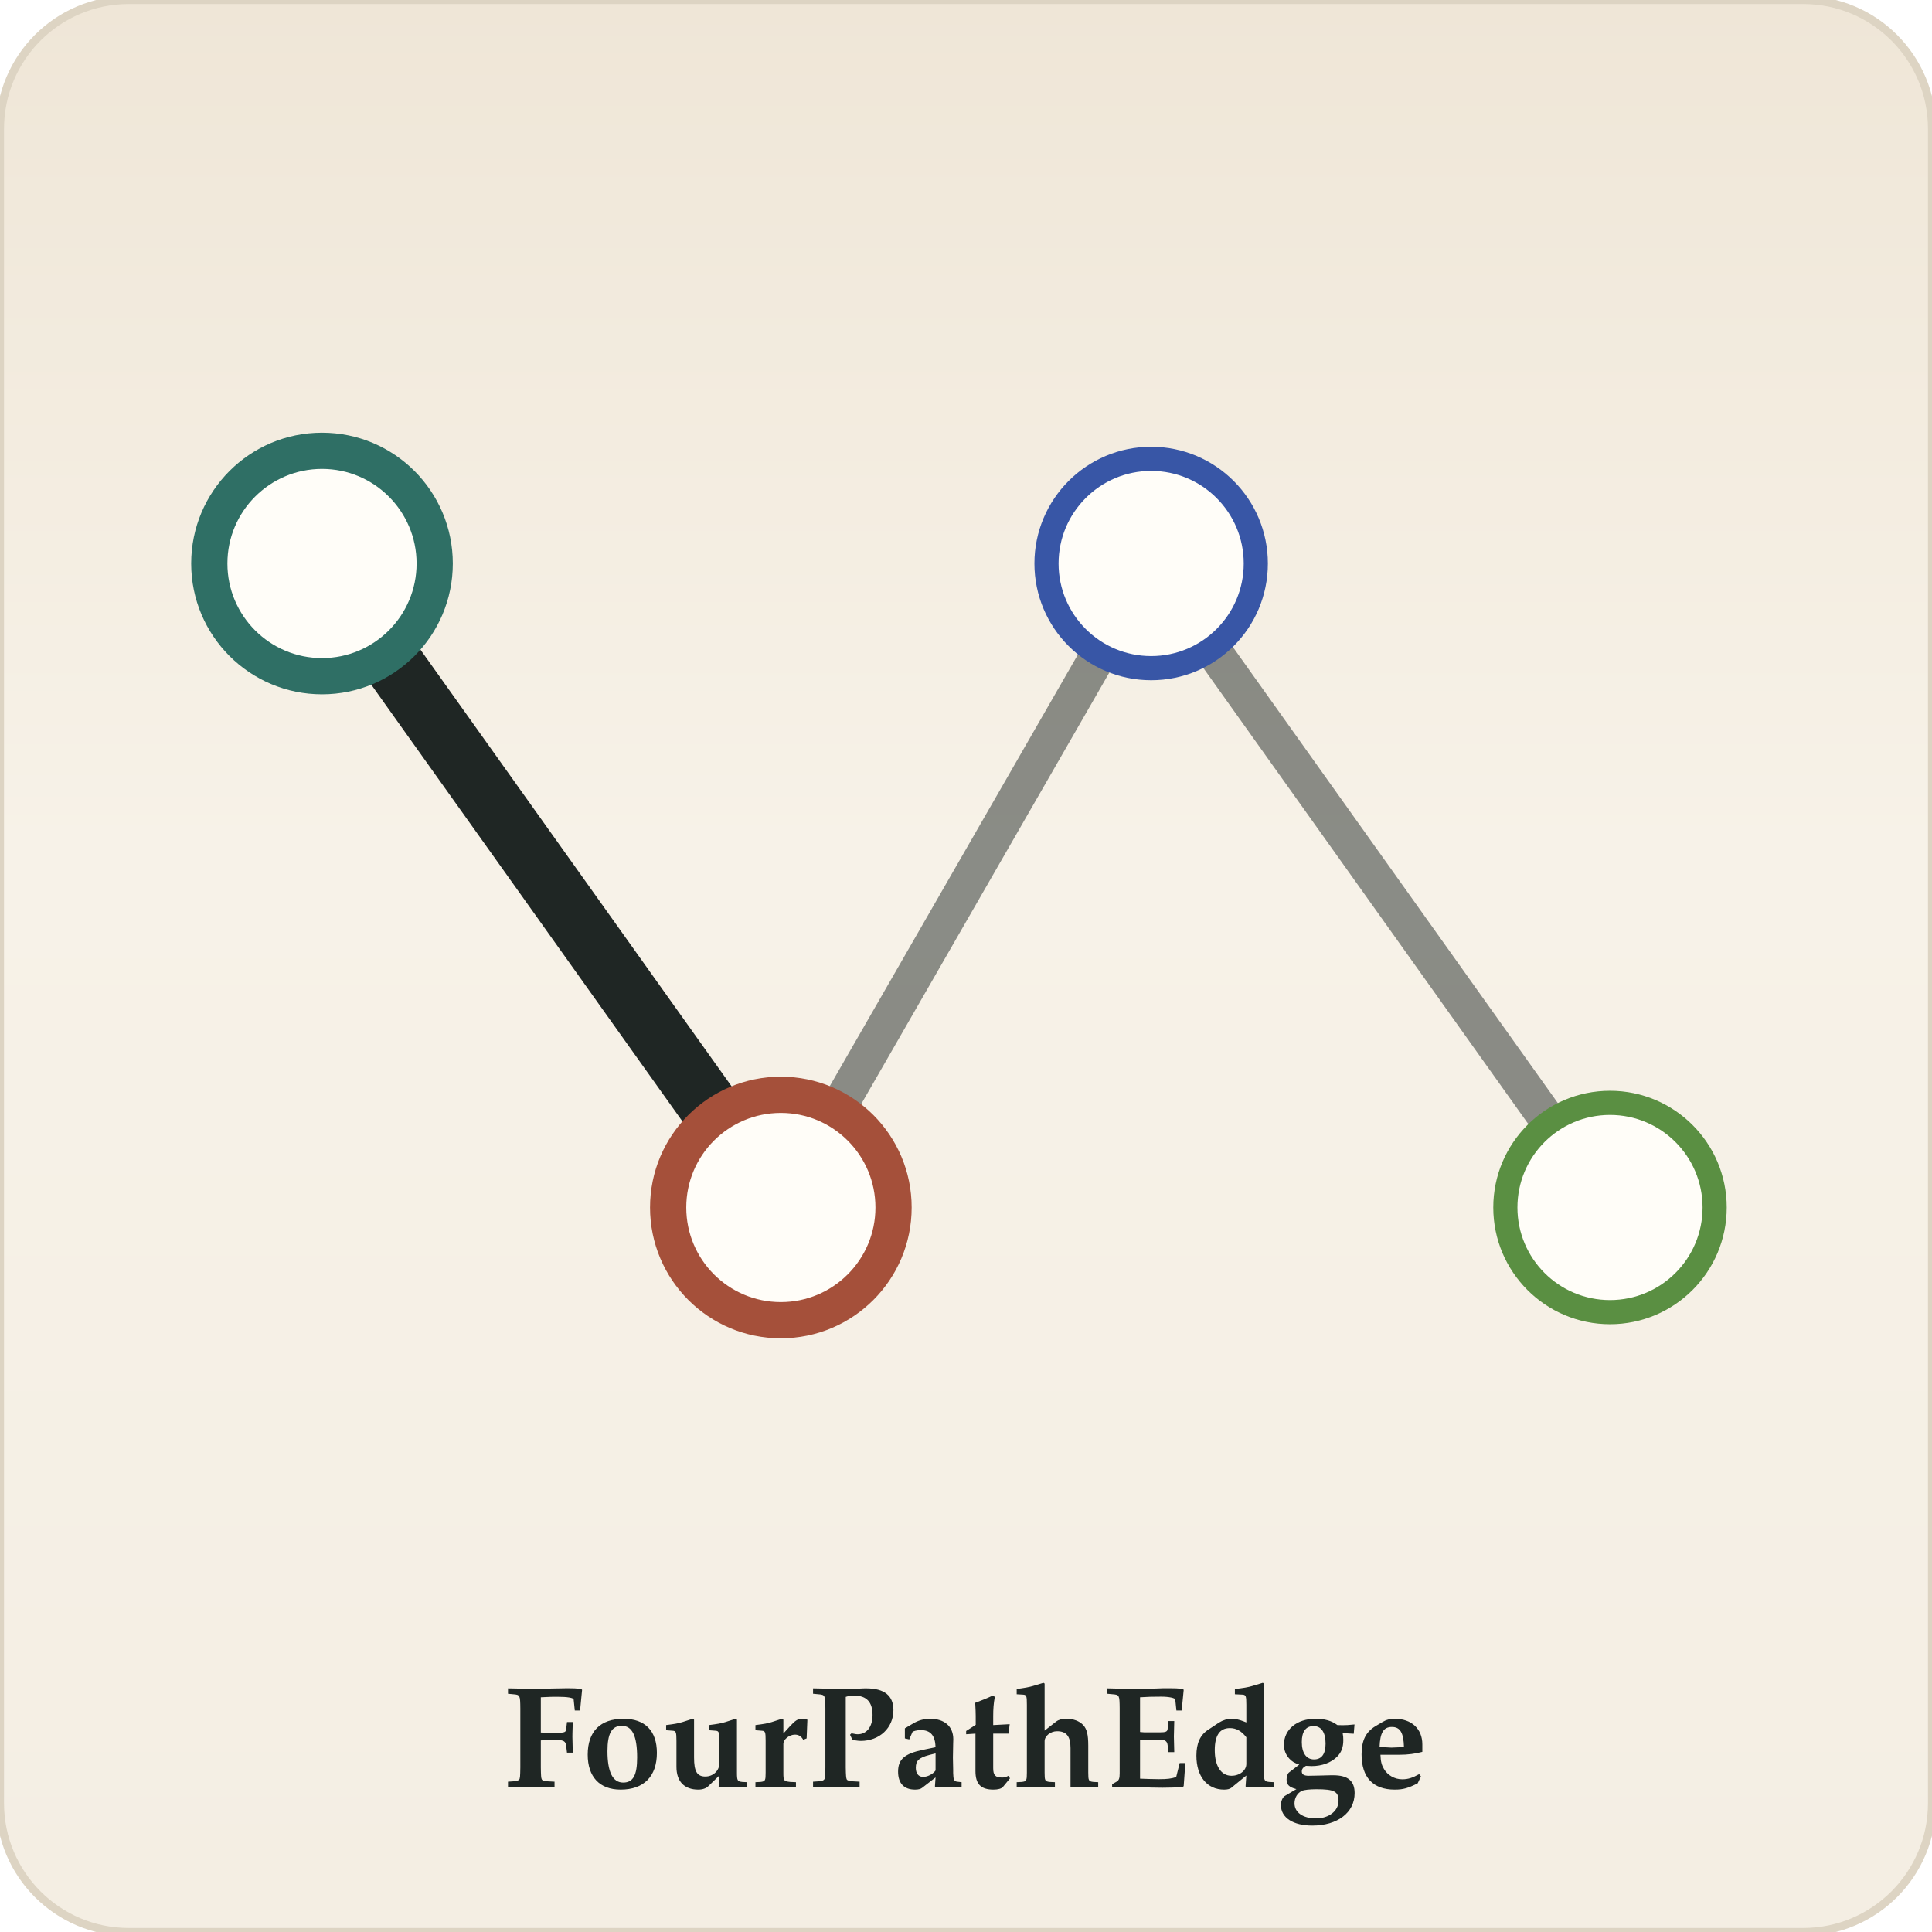
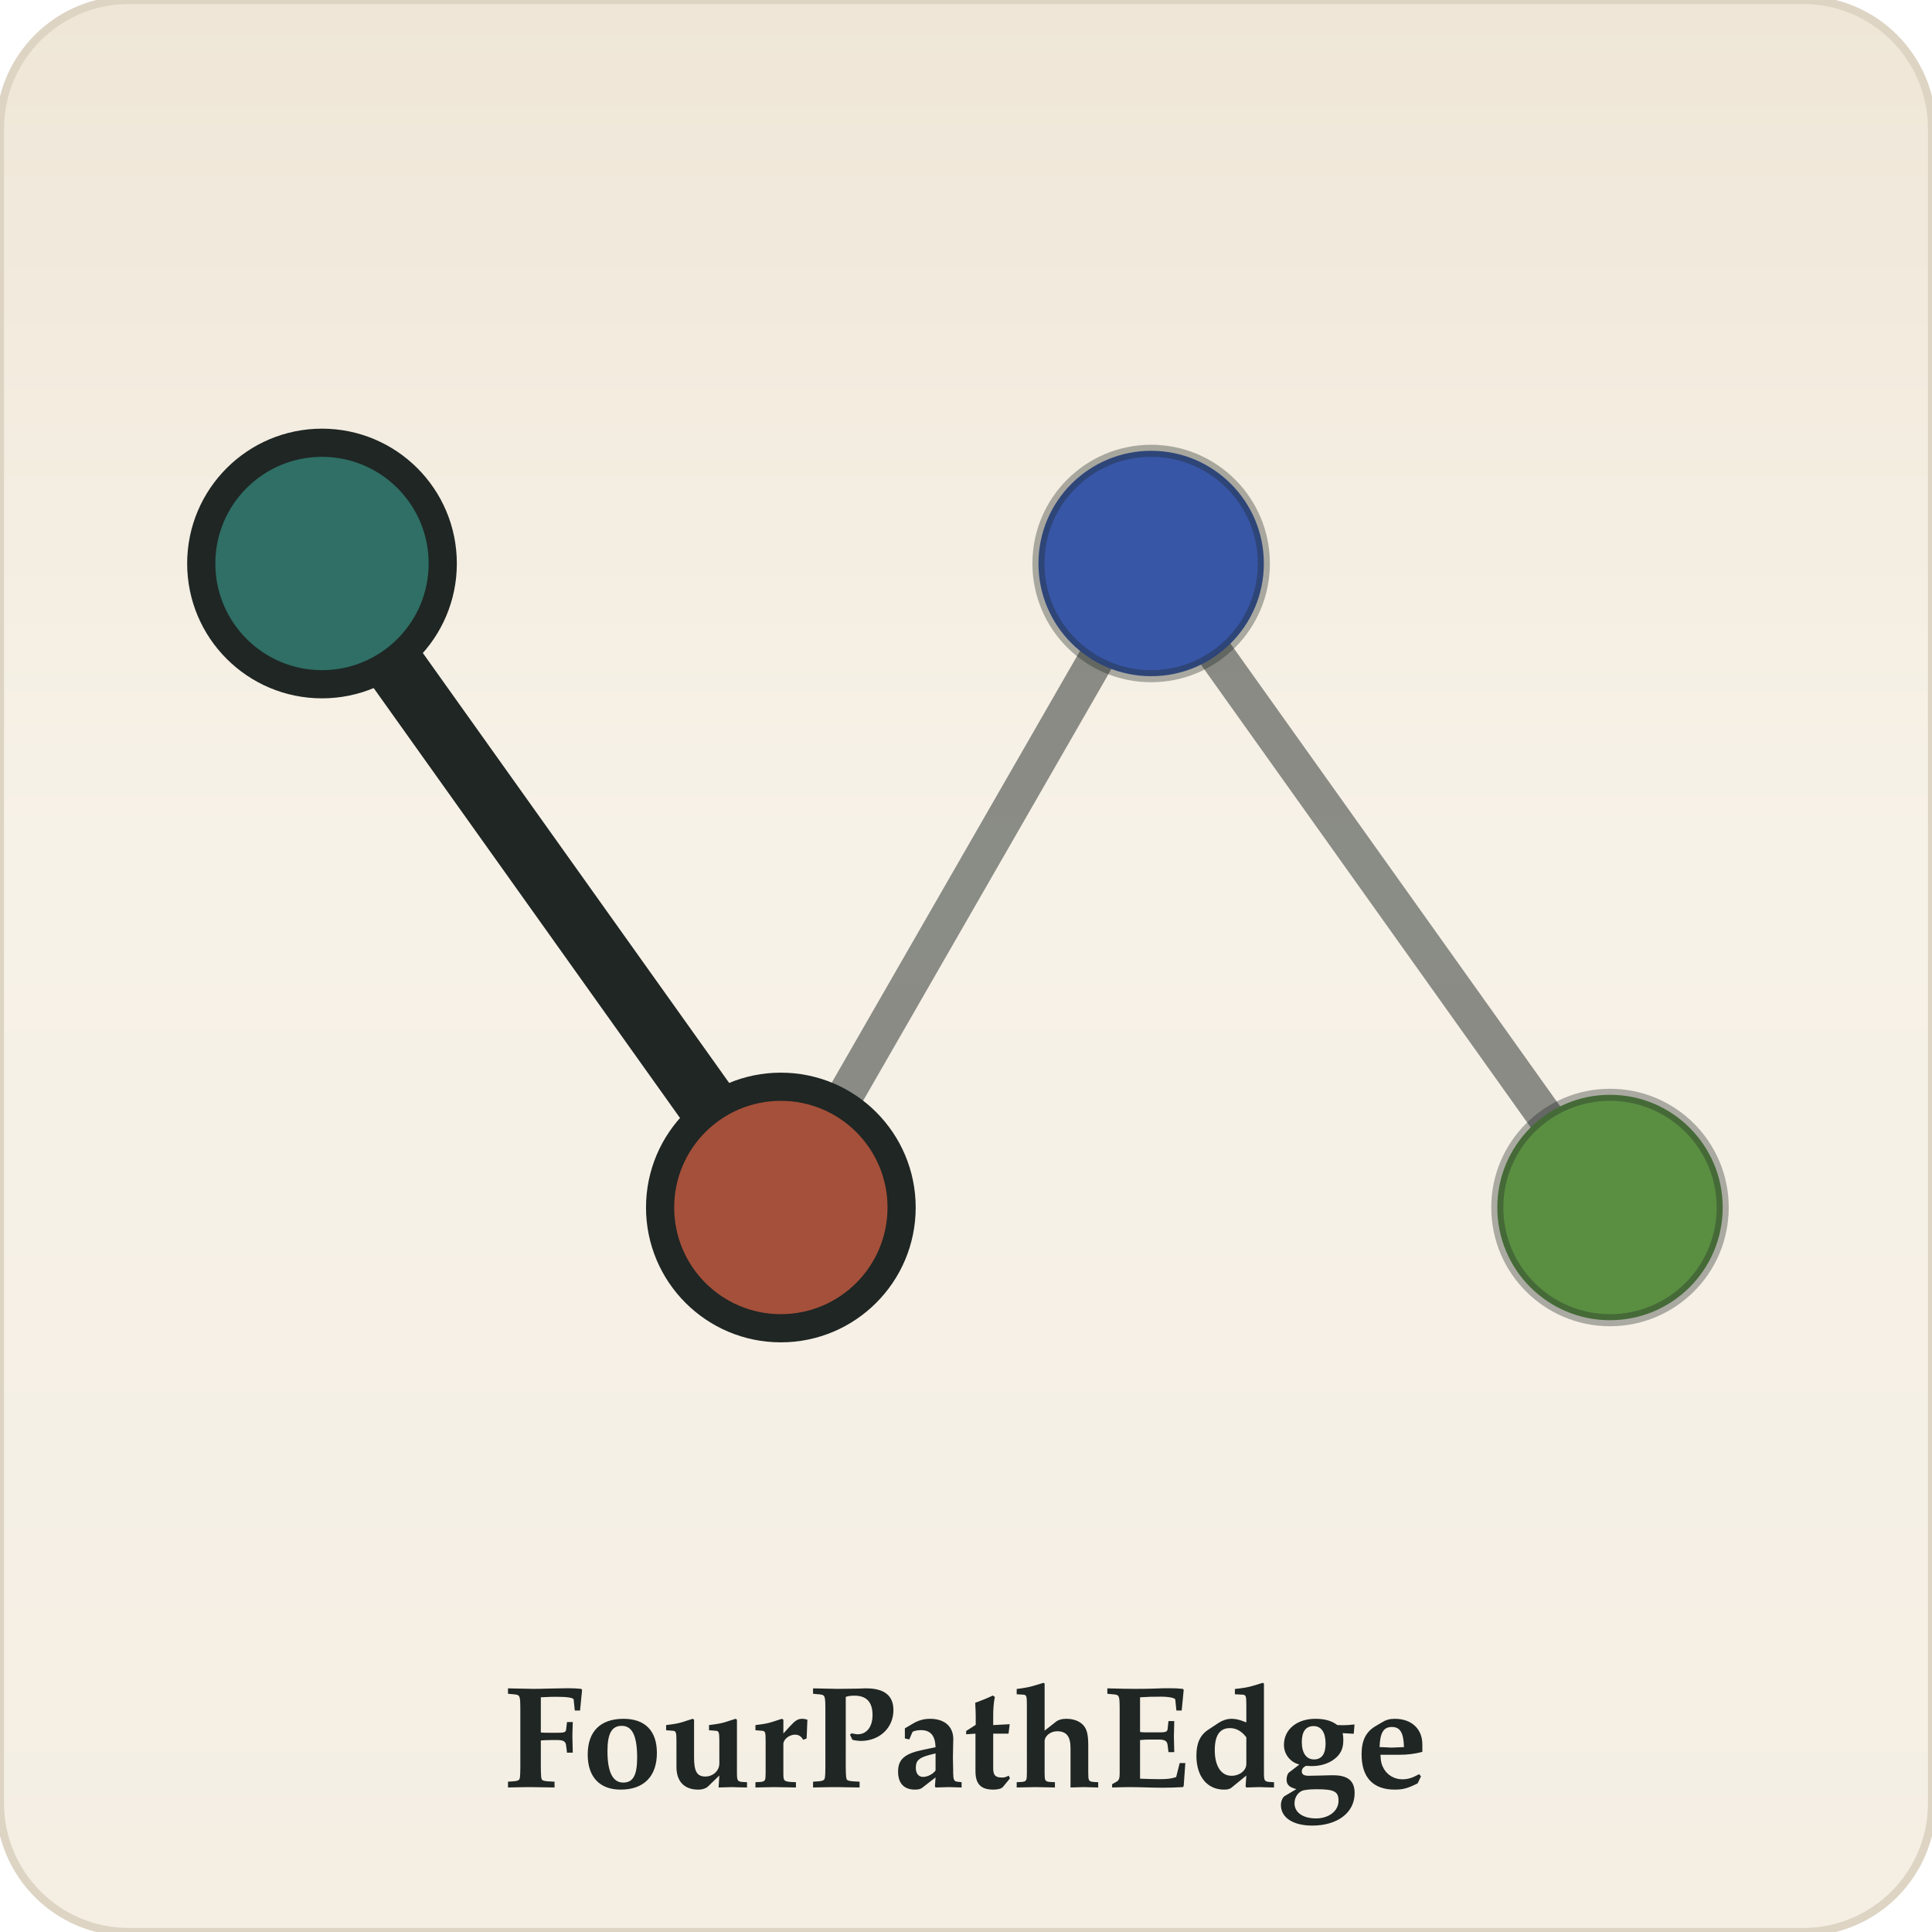
<svg xmlns="http://www.w3.org/2000/svg" viewBox="0 0 240 240" width="240" height="240" role="img" aria-label="FourPathEdge (orbit 2)">
  <defs>
    <linearGradient id="paper" x1="0" y1="0" x2="0" y2="240" gradientUnits="userSpaceOnUse">
      <stop offset="0" stop-color="#efe6d7" />
      <stop offset="0.44" stop-color="#f7f2e8" />
      <stop offset="1" stop-color="#f4eee3" />
    </linearGradient>
  </defs>
  <rect width="240" height="240" rx="16" fill="url(#paper)" stroke="#ddd4c3" stroke-width="1" />
  <line x1="97.0" y1="150.0" x2="143.0" y2="70.0" stroke="#1f2624" stroke-opacity="0.5" stroke-width="4.5" stroke-linecap="round" />
  <line x1="143.0" y1="70.0" x2="200.0" y2="150.0" stroke="#1f2624" stroke-opacity="0.5" stroke-width="4.5" stroke-linecap="round" />
  <line x1="40.0" y1="70.0" x2="97.0" y2="150.0" stroke="#1f2624" stroke-width="7.5" stroke-linecap="round" />
-   <circle cx="40.0" cy="70.0" r="14" fill="#fffdf8" stroke="#2f6f65" stroke-width="4.5" />
-   <circle cx="97.0" cy="150.0" r="14" fill="#fffdf8" stroke="#a5503a" stroke-width="4.5" />
-   <circle cx="143.0" cy="70.0" r="13" fill="#fffdf8" stroke="#3856a6" stroke-width="3.0" />
-   <circle cx="200.0" cy="150.0" r="13" fill="#fffdf8" stroke="#5a8f42" stroke-width="3.0" />
+   <circle cx="40.0" cy="70.0" r="15" fill="#2f6f65" stroke="#1f2624" stroke-width="3.5" stroke-opacity="1.0" />
+   <circle cx="97.0" cy="150.0" r="15" fill="#a5503a" stroke="#1f2624" stroke-width="3.5" stroke-opacity="1.0" />
+   <circle cx="143.0" cy="70.0" r="14" fill="#3856a6" stroke="#1f2624" stroke-width="1.5" stroke-opacity="0.35" />
+   <circle cx="200.0" cy="150.0" r="14" fill="#5a8f42" stroke="#1f2624" stroke-width="1.5" stroke-opacity="0.35" />
  <text x="120.0" y="222" text-anchor="middle" font-family="Iowan Old Style, Palatino Linotype, Book Antiqua, Georgia, serif" font-size="18" font-weight="600" fill="#1f2624">FourPathEdge</text>
</svg>
